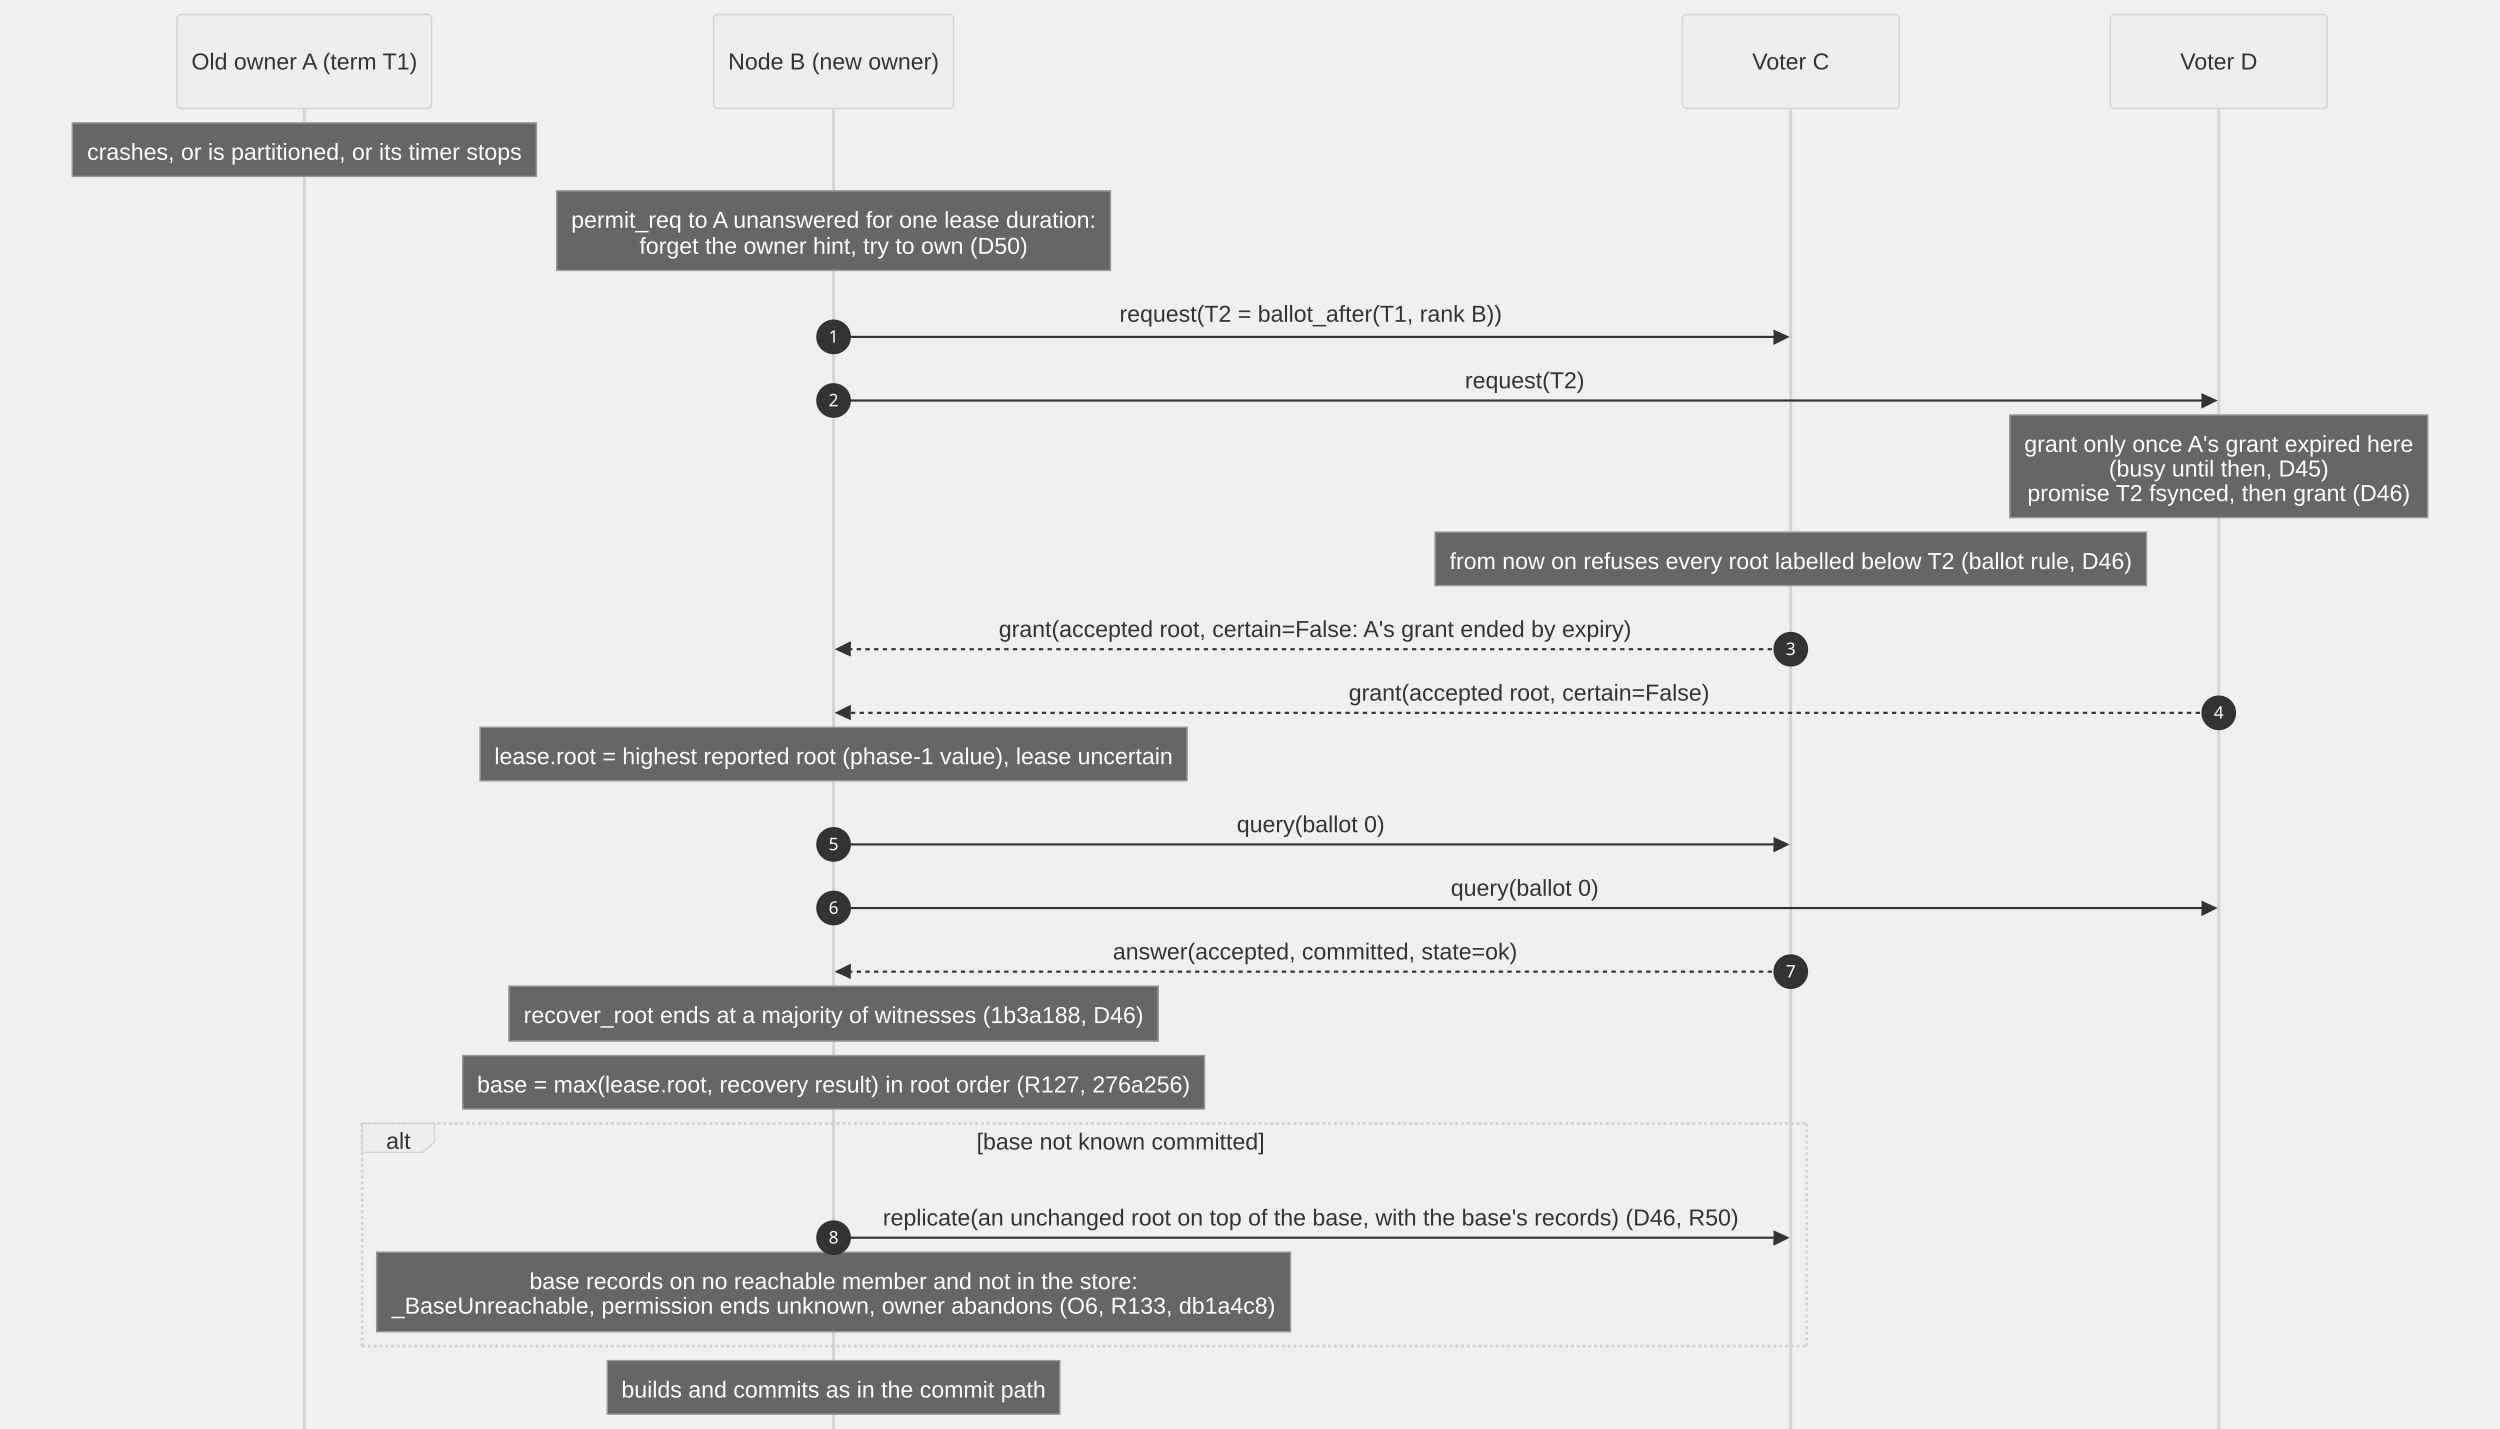
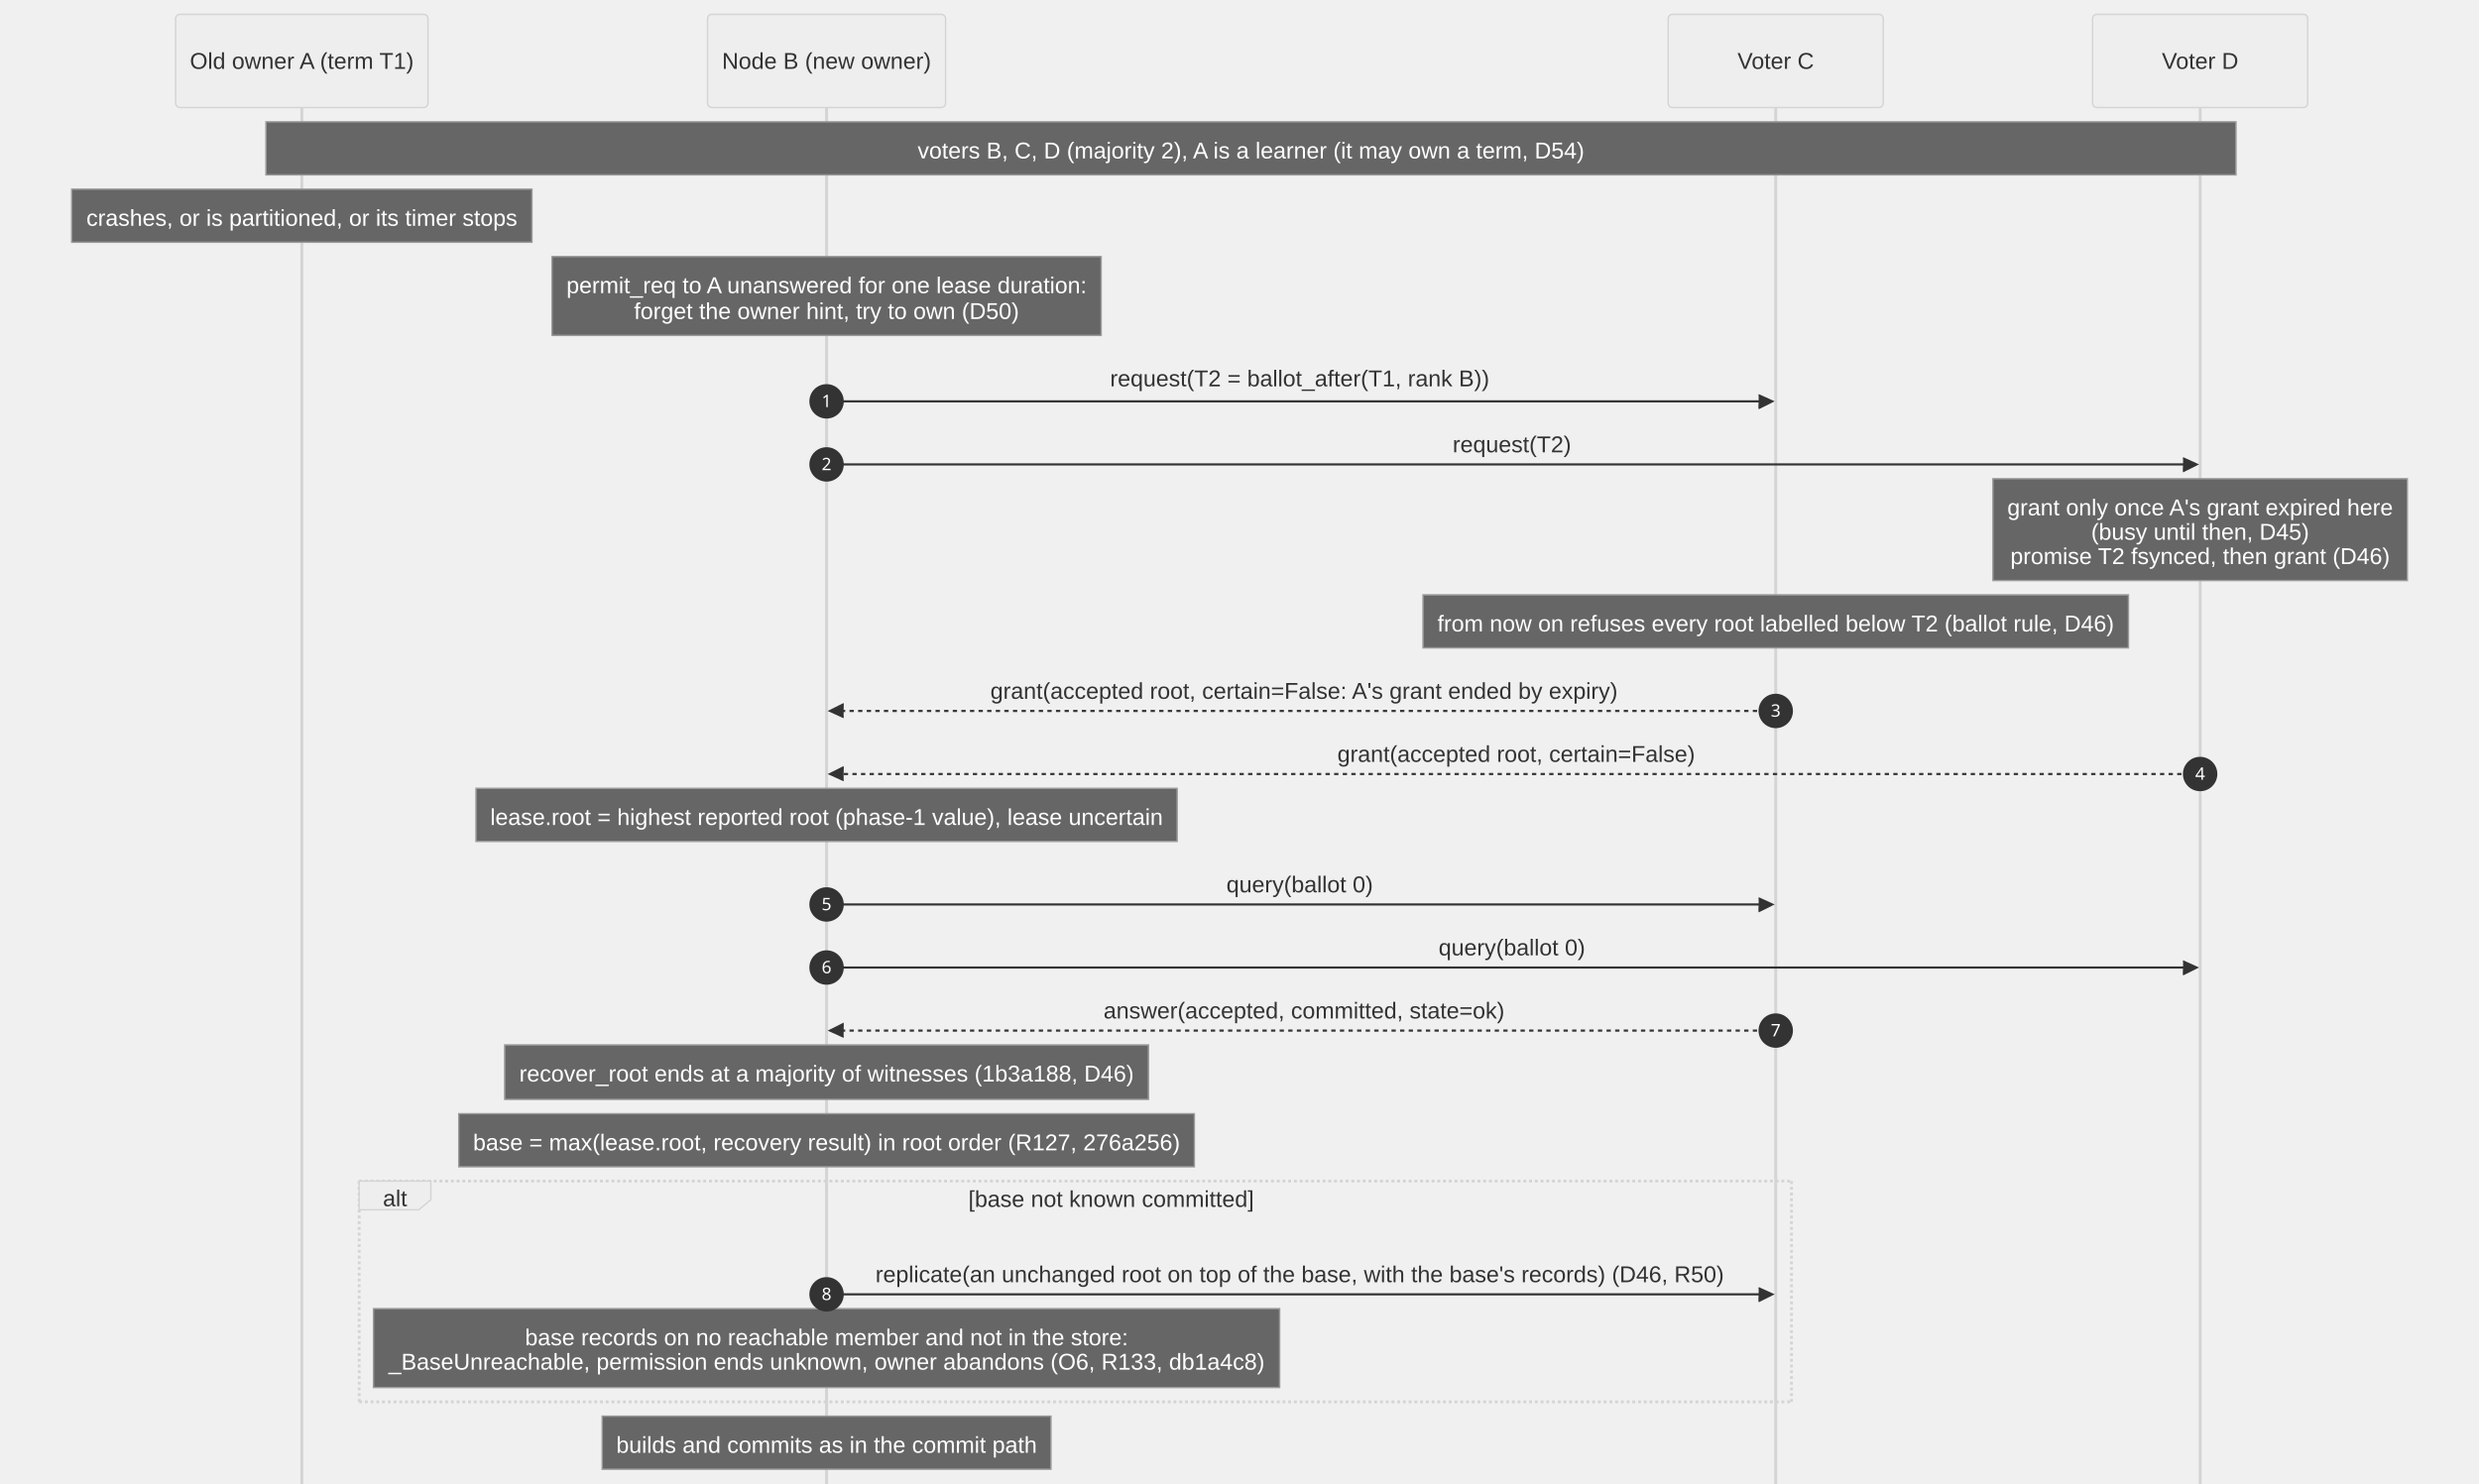
- <svg xmlns="http://www.w3.org/2000/svg" id="my-svg" width="100%" style="max-width: 1729px; background-color: white;" viewBox="-122.5 -10 1729 988" role="graphics-document document" aria-roledescription="sequence">
+ <svg xmlns="http://www.w3.org/2000/svg" id="my-svg" width="100%" style="max-width: 1729px; background-color: white;" viewBox="-122.5 -10 1729 1035" role="graphics-document document" aria-roledescription="sequence">
  <g>
    <line id="actor3" x1="1412" y1="65" x2="1412" y2="2000" class="actor-line 200" stroke-width="0.5px" stroke="#999" name="D" data-et="life-line" data-id="D" />
    <g id="root-3" data-et="participant" data-type="participant" data-id="D">
      <rect x="1337" y="0" fill="#eaeaea" stroke="#666" width="150" height="65" name="D" rx="3" ry="3" class="actor actor-top" />
      <text x="1412" y="32.5" dominant-baseline="central" alignment-baseline="central" class="actor actor-box" style="text-anchor: middle; font-size: 16px; font-weight: 400; font-family: Arial, Helvetica, sans-serif;">
        <tspan x="1412" dy="0">Voter D</tspan>
      </text>
    </g>
  </g>
  <g>
    <line id="actor2" x1="1116" y1="65" x2="1116" y2="2000" class="actor-line 200" stroke-width="0.5px" stroke="#999" name="C" data-et="life-line" data-id="C" />
    <g id="root-2" data-et="participant" data-type="participant" data-id="C">
      <rect x="1041" y="0" fill="#eaeaea" stroke="#666" width="150" height="65" name="C" rx="3" ry="3" class="actor actor-top" />
      <text x="1116" y="32.5" dominant-baseline="central" alignment-baseline="central" class="actor actor-box" style="text-anchor: middle; font-size: 16px; font-weight: 400; font-family: Arial, Helvetica, sans-serif;">
        <tspan x="1116" dy="0">Voter C</tspan>
      </text>
    </g>
  </g>
  <g>
    <line id="actor1" x1="454" y1="65" x2="454" y2="2000" class="actor-line 200" stroke-width="0.5px" stroke="#999" name="B" data-et="life-line" data-id="B" />
    <g id="root-1" data-et="participant" data-type="participant" data-id="B">
      <rect x="371" y="0" fill="#eaeaea" stroke="#666" width="166" height="65" name="B" rx="3" ry="3" class="actor actor-top" />
      <text x="454" y="32.5" dominant-baseline="central" alignment-baseline="central" class="actor actor-box" style="text-anchor: middle; font-size: 16px; font-weight: 400; font-family: Arial, Helvetica, sans-serif;">
        <tspan x="454" dy="0">Node B (new owner)</tspan>
      </text>
    </g>
  </g>
  <g>
    <line id="actor0" x1="88" y1="65" x2="88" y2="2000" class="actor-line 200" stroke-width="0.5px" stroke="#999" name="A" data-et="life-line" data-id="A" />
    <g id="root-0" data-et="participant" data-type="participant" data-id="A">
      <rect x="0" y="0" fill="#eaeaea" stroke="#666" width="176" height="65" name="A" rx="3" ry="3" class="actor actor-top" />
      <text x="88" y="32.5" dominant-baseline="central" alignment-baseline="central" class="actor actor-box" style="text-anchor: middle; font-size: 16px; font-weight: 400; font-family: Arial, Helvetica, sans-serif;">
        <tspan x="88" dy="0">Old owner A (term T1)</tspan>
      </text>
    </g>
  </g>
  <style>#my-svg{font-family:Arial,Helvetica,sans-serif;font-size:16px;fill:#000000;}@keyframes edge-animation-frame{from{stroke-dashoffset:0;}}@keyframes dash{to{stroke-dashoffset:0;}}#my-svg .edge-animation-slow{stroke-dasharray:9,5!important;stroke-dashoffset:900;animation:dash 50s linear infinite;stroke-linecap:round;}#my-svg .edge-animation-fast{stroke-dasharray:9,5!important;stroke-dashoffset:900;animation:dash 20s linear infinite;stroke-linecap:round;}#my-svg .error-icon{fill:#552222;}#my-svg .error-text{fill:#552222;stroke:#552222;}#my-svg .edge-thickness-normal{stroke-width:1px;}#my-svg .edge-thickness-thick{stroke-width:3.5px;}#my-svg .edge-pattern-solid{stroke-dasharray:0;}#my-svg .edge-thickness-invisible{stroke-width:0;fill:none;}#my-svg .edge-pattern-dashed{stroke-dasharray:3;}#my-svg .edge-pattern-dotted{stroke-dasharray:2;}#my-svg .marker{fill:#666;stroke:#666;}#my-svg .marker.cross{stroke:#666;}#my-svg svg{font-family:Arial,Helvetica,sans-serif;font-size:16px;}#my-svg p{margin:0;}#my-svg .actor{stroke:hsl(0, 0%, 83%);fill:#eee;stroke-width:1;}#my-svg rect.actor.outer-path[data-look="neo"]{filter:drop-shadow( 1px 2px 2px rgba(185,185,185,1));}#my-svg rect.note[data-look="neo"]{stroke:#999;fill:#666;filter:drop-shadow( 1px 2px 2px rgba(185,185,185,1));}#my-svg text.actor&gt;tspan{fill:#333;stroke:none;}#my-svg .actor-line{stroke:hsl(0, 0%, 83%);}#my-svg .innerArc{stroke-width:1.5;stroke-dasharray:none;}#my-svg .messageLine0{stroke-width:1.5;stroke-dasharray:none;stroke:#333;}#my-svg .messageLine1{stroke-width:1.5;stroke-dasharray:2,2;stroke:#333;}#my-svg [id$="-arrowhead"] path{fill:#333;stroke:#333;}#my-svg .sequenceNumber{fill:white;}#my-svg [id$="-sequencenumber"]{fill:#333;}#my-svg [id$="-crosshead"] path{fill:#333;stroke:#333;}#my-svg .messageText{fill:#333;stroke:none;}#my-svg .labelBox{stroke:hsl(0, 0%, 83%);fill:#eee;filter:none;}#my-svg .labelText,#my-svg .labelText&gt;tspan{fill:#333;stroke:none;}#my-svg .loopText,#my-svg .loopText&gt;tspan{fill:#333;stroke:none;}#my-svg .sectionTitle,#my-svg .sectionTitle&gt;tspan{fill:#333;stroke:none;}#my-svg .loopLine{stroke-width:2px;stroke-dasharray:2,2;stroke:hsl(0, 0%, 83%);fill:hsl(0, 0%, 83%);}#my-svg .note{stroke:#999;fill:#666;}#my-svg .noteText,#my-svg .noteText&gt;tspan{fill:#fff;stroke:none;font-weight:normal;}#my-svg .activation0{fill:#f4f4f4;stroke:#666;}#my-svg .activation1{fill:#f4f4f4;stroke:#666;}#my-svg .activation2{fill:#f4f4f4;stroke:#666;}#my-svg .actorPopupMenu{position:absolute;}#my-svg .actorPopupMenuPanel{position:absolute;fill:#eee;box-shadow:0px 8px 16px 0px rgba(0,0,0,0.2);filter:drop-shadow(3px 5px 2px rgb(0 0 0 / 0.4));}#my-svg .actor-man circle,#my-svg line{fill:#eee;stroke-width:2px;}#my-svg g rect.rect{filter:drop-shadow( 1px 2px 2px rgba(185,185,185,1));stroke:#999;}#my-svg .node .neo-node{stroke:#999;}#my-svg [data-look="neo"].node rect,#my-svg [data-look="neo"].cluster rect,#my-svg [data-look="neo"].node polygon{stroke:url(#my-svg-gradient);filter:drop-shadow( 1px 2px 2px rgba(185,185,185,1));}#my-svg [data-look="neo"].swimlane.cluster rect{filter:none;}#my-svg [data-look="neo"].node path{stroke:url(#my-svg-gradient);stroke-width:1px;}#my-svg [data-look="neo"].node .outer-path{filter:drop-shadow( 1px 2px 2px rgba(185,185,185,1));}#my-svg [data-look="neo"].node .neo-line path{stroke:#999;filter:none;}#my-svg [data-look="neo"].node circle{stroke:url(#my-svg-gradient);filter:drop-shadow( 1px 2px 2px rgba(185,185,185,1));}#my-svg [data-look="neo"].node circle .state-start{fill:#000000;}#my-svg [data-look="neo"].icon-shape .icon{fill:url(#my-svg-gradient);filter:drop-shadow( 1px 2px 2px rgba(185,185,185,1));}#my-svg [data-look="neo"].icon-shape .icon-neo path{stroke:url(#my-svg-gradient);filter:drop-shadow( 1px 2px 2px rgba(185,185,185,1));}#my-svg :root{--mermaid-font-family:Arial,Helvetica,sans-serif;}</style>
  <g />
  <defs>
    <symbol id="my-svg-computer" width="24" height="24">
      <path transform="scale(.5)" d="M2 2v13h20v-13h-20zm18 11h-16v-9h16v9zm-10.228 6l.466-1h3.524l.467 1h-4.457zm14.228 3h-24l2-6h2.104l-1.33 4h18.45l-1.297-4h2.073l2 6zm-5-10h-14v-7h14v7z" />
    </symbol>
  </defs>
  <defs>
    <symbol id="my-svg-database" fill-rule="evenodd" clip-rule="evenodd">
      <path transform="scale(.5)" d="M12.258.001l.256.004.255.005.253.008.251.01.249.012.247.015.246.016.242.019.241.02.239.023.236.024.233.027.231.028.229.031.225.032.223.034.22.036.217.038.214.04.211.041.208.043.205.045.201.046.198.048.194.05.191.051.187.053.183.054.18.056.175.057.172.059.168.06.163.061.16.063.155.064.15.066.074.033.073.033.071.034.07.034.069.035.068.035.067.035.066.035.064.036.064.036.062.036.06.036.06.037.058.037.058.037.055.038.055.038.053.038.052.038.051.039.05.039.048.039.047.039.045.04.044.04.043.04.041.04.04.041.039.041.037.041.036.041.034.041.033.042.032.042.03.042.029.042.027.042.026.043.024.043.023.043.021.043.02.043.018.044.017.043.015.044.013.044.012.044.011.045.009.044.007.045.006.045.004.045.002.045.001.045v17l-.001.045-.002.045-.004.045-.006.045-.007.045-.009.044-.011.045-.012.044-.013.044-.015.044-.017.043-.018.044-.02.043-.021.043-.023.043-.024.043-.026.043-.027.042-.029.042-.03.042-.032.042-.033.042-.034.041-.036.041-.037.041-.039.041-.04.041-.041.04-.043.04-.044.04-.045.04-.047.039-.048.039-.05.039-.051.039-.052.038-.053.038-.055.038-.055.038-.058.037-.058.037-.06.037-.06.036-.062.036-.064.036-.064.036-.066.035-.067.035-.068.035-.069.035-.07.034-.071.034-.073.033-.074.033-.15.066-.155.064-.16.063-.163.061-.168.06-.172.059-.175.057-.18.056-.183.054-.187.053-.191.051-.194.05-.198.048-.201.046-.205.045-.208.043-.211.041-.214.04-.217.038-.22.036-.223.034-.225.032-.229.031-.231.028-.233.027-.236.024-.239.023-.241.02-.242.019-.246.016-.247.015-.249.012-.251.01-.253.008-.255.005-.256.004-.258.001-.258-.001-.256-.004-.255-.005-.253-.008-.251-.01-.249-.012-.247-.015-.245-.016-.243-.019-.241-.02-.238-.023-.236-.024-.234-.027-.231-.028-.228-.031-.226-.032-.223-.034-.22-.036-.217-.038-.214-.04-.211-.041-.208-.043-.204-.045-.201-.046-.198-.048-.195-.05-.19-.051-.187-.053-.184-.054-.179-.056-.176-.057-.172-.059-.167-.06-.164-.061-.159-.063-.155-.064-.151-.066-.074-.033-.072-.033-.072-.034-.07-.034-.069-.035-.068-.035-.067-.035-.066-.035-.064-.036-.063-.036-.062-.036-.061-.036-.06-.037-.058-.037-.057-.037-.056-.038-.055-.038-.053-.038-.052-.038-.051-.039-.049-.039-.049-.039-.046-.039-.046-.04-.044-.04-.043-.04-.041-.04-.04-.041-.039-.041-.037-.041-.036-.041-.034-.041-.033-.042-.032-.042-.03-.042-.029-.042-.027-.042-.026-.043-.024-.043-.023-.043-.021-.043-.02-.043-.018-.044-.017-.043-.015-.044-.013-.044-.012-.044-.011-.045-.009-.044-.007-.045-.006-.045-.004-.045-.002-.045-.001-.045v-17l.001-.045.002-.045.004-.045.006-.045.007-.045.009-.044.011-.045.012-.044.013-.044.015-.044.017-.043.018-.044.02-.043.021-.043.023-.043.024-.043.026-.043.027-.042.029-.042.03-.042.032-.042.033-.042.034-.041.036-.041.037-.041.039-.041.04-.041.041-.04.043-.04.044-.04.046-.04.046-.039.049-.039.049-.039.051-.039.052-.038.053-.038.055-.038.056-.038.057-.037.058-.037.06-.037.061-.036.062-.036.063-.036.064-.036.066-.035.067-.035.068-.035.069-.035.07-.034.072-.034.072-.033.074-.033.151-.066.155-.064.159-.063.164-.061.167-.06.172-.059.176-.057.179-.056.184-.054.187-.053.19-.051.195-.05.198-.048.201-.046.204-.045.208-.043.211-.041.214-.04.217-.038.22-.036.223-.034.226-.032.228-.031.231-.028.234-.027.236-.024.238-.023.241-.02.243-.019.245-.016.247-.015.249-.012.251-.01.253-.008.255-.005.256-.004.258-.001.258.001zm-9.258 20.499v.01l.001.021.003.021.004.022.005.021.006.022.007.022.009.023.01.022.011.023.012.023.013.023.015.023.016.024.017.023.018.024.019.024.021.024.022.025.023.024.024.025.052.049.056.05.061.051.066.051.07.051.075.051.079.052.084.052.088.052.092.052.097.052.102.051.105.052.11.052.114.051.119.051.123.051.127.05.131.05.135.05.139.048.144.049.147.047.152.047.155.047.16.045.163.045.167.043.171.043.176.041.178.041.183.039.187.039.19.037.194.035.197.035.202.033.204.031.209.03.212.029.216.027.219.025.222.024.226.021.23.02.233.018.236.016.24.015.243.012.246.01.249.008.253.005.256.004.259.001.26-.001.257-.004.254-.005.25-.008.247-.011.244-.012.241-.014.237-.016.233-.018.231-.021.226-.021.224-.024.22-.026.216-.027.212-.028.21-.031.205-.031.202-.034.198-.034.194-.036.191-.037.187-.039.183-.04.179-.04.175-.042.172-.043.168-.044.163-.045.16-.046.155-.046.152-.047.148-.048.143-.049.139-.049.136-.05.131-.05.126-.05.123-.051.118-.052.114-.051.11-.052.106-.052.101-.052.096-.052.092-.052.088-.053.083-.051.079-.052.074-.052.07-.051.065-.051.06-.051.056-.05.051-.05.023-.024.023-.025.021-.024.02-.024.019-.024.018-.024.017-.024.015-.023.014-.024.013-.023.012-.023.01-.023.01-.022.008-.022.006-.022.006-.022.004-.022.004-.021.001-.021.001-.021v-4.127l-.077.055-.08.053-.083.054-.085.053-.087.052-.09.052-.093.051-.095.05-.097.05-.1.049-.102.049-.105.048-.106.047-.109.047-.111.046-.114.045-.115.045-.118.044-.12.043-.122.042-.124.042-.126.041-.128.04-.13.04-.132.038-.134.038-.135.037-.138.037-.139.035-.142.035-.143.034-.144.033-.147.032-.148.031-.15.03-.151.03-.153.029-.154.027-.156.027-.158.026-.159.025-.161.024-.162.023-.163.022-.165.021-.166.02-.167.019-.169.018-.169.017-.171.016-.173.015-.173.014-.175.013-.175.012-.177.011-.178.01-.179.008-.179.008-.181.006-.182.005-.182.004-.184.003-.184.002h-.37l-.184-.002-.184-.003-.182-.004-.182-.005-.181-.006-.179-.008-.179-.008-.178-.01-.176-.011-.176-.012-.175-.013-.173-.014-.172-.015-.171-.016-.17-.017-.169-.018-.167-.019-.166-.02-.165-.021-.163-.022-.162-.023-.161-.024-.159-.025-.157-.026-.156-.027-.155-.027-.153-.029-.151-.03-.15-.03-.148-.031-.146-.032-.145-.033-.143-.034-.141-.035-.14-.035-.137-.037-.136-.037-.134-.038-.132-.038-.13-.04-.128-.04-.126-.041-.124-.042-.122-.042-.12-.044-.117-.043-.116-.045-.113-.045-.112-.046-.109-.047-.106-.047-.105-.048-.102-.049-.1-.049-.097-.05-.095-.05-.093-.052-.09-.051-.087-.052-.085-.053-.083-.054-.08-.054-.077-.054v4.127zm0-5.654v.011l.001.021.003.021.004.021.005.022.006.022.007.022.009.022.01.022.011.023.012.023.013.023.015.024.016.023.017.024.018.024.019.024.021.024.022.024.023.025.024.024.052.05.056.05.061.05.066.051.07.051.075.052.079.051.084.052.088.052.092.052.097.052.102.052.105.052.11.051.114.051.119.052.123.05.127.051.131.05.135.049.139.049.144.048.147.048.152.047.155.046.16.045.163.045.167.044.171.042.176.042.178.04.183.04.187.038.19.037.194.036.197.034.202.033.204.032.209.03.212.028.216.027.219.025.222.024.226.022.23.02.233.018.236.016.24.014.243.012.246.01.249.008.253.006.256.003.259.001.26-.001.257-.003.254-.006.25-.008.247-.01.244-.012.241-.015.237-.016.233-.018.231-.02.226-.022.224-.024.22-.025.216-.027.212-.029.21-.03.205-.032.202-.033.198-.035.194-.036.191-.037.187-.039.183-.039.179-.041.175-.042.172-.043.168-.044.163-.045.16-.045.155-.047.152-.047.148-.048.143-.048.139-.05.136-.049.131-.05.126-.051.123-.051.118-.051.114-.052.11-.052.106-.052.101-.052.096-.052.092-.052.088-.052.083-.052.079-.052.074-.051.07-.052.065-.051.06-.05.056-.051.051-.049.023-.025.023-.024.021-.025.02-.024.019-.024.018-.024.017-.024.015-.023.014-.023.013-.024.012-.022.01-.023.01-.023.008-.022.006-.022.006-.022.004-.021.004-.022.001-.021.001-.021v-4.139l-.077.054-.08.054-.083.054-.085.052-.087.053-.09.051-.093.051-.095.051-.097.05-.1.049-.102.049-.105.048-.106.047-.109.047-.111.046-.114.045-.115.044-.118.044-.12.044-.122.042-.124.042-.126.041-.128.04-.13.039-.132.039-.134.038-.135.037-.138.036-.139.036-.142.035-.143.033-.144.033-.147.033-.148.031-.15.03-.151.03-.153.028-.154.028-.156.027-.158.026-.159.025-.161.024-.162.023-.163.022-.165.021-.166.02-.167.019-.169.018-.169.017-.171.016-.173.015-.173.014-.175.013-.175.012-.177.011-.178.009-.179.009-.179.007-.181.007-.182.005-.182.004-.184.003-.184.002h-.37l-.184-.002-.184-.003-.182-.004-.182-.005-.181-.007-.179-.007-.179-.009-.178-.009-.176-.011-.176-.012-.175-.013-.173-.014-.172-.015-.171-.016-.17-.017-.169-.018-.167-.019-.166-.02-.165-.021-.163-.022-.162-.023-.161-.024-.159-.025-.157-.026-.156-.027-.155-.028-.153-.028-.151-.03-.15-.03-.148-.031-.146-.033-.145-.033-.143-.033-.141-.035-.14-.036-.137-.036-.136-.037-.134-.038-.132-.039-.13-.039-.128-.04-.126-.041-.124-.042-.122-.043-.12-.043-.117-.044-.116-.044-.113-.046-.112-.046-.109-.046-.106-.047-.105-.048-.102-.049-.1-.049-.097-.05-.095-.051-.093-.051-.09-.051-.087-.053-.085-.052-.083-.054-.08-.054-.077-.054v4.139zm0-5.666v.011l.001.02.003.022.004.021.005.022.006.021.007.022.009.023.01.022.011.023.012.023.013.023.015.023.016.024.017.024.018.023.019.024.021.025.022.024.023.024.024.025.052.05.056.05.061.05.066.051.07.051.075.052.079.051.084.052.088.052.092.052.097.052.102.052.105.051.11.052.114.051.119.051.123.051.127.05.131.05.135.05.139.049.144.048.147.048.152.047.155.046.16.045.163.045.167.043.171.043.176.042.178.04.183.04.187.038.19.037.194.036.197.034.202.033.204.032.209.03.212.028.216.027.219.025.222.024.226.021.23.02.233.018.236.017.24.014.243.012.246.01.249.008.253.006.256.003.259.001.26-.001.257-.003.254-.006.25-.008.247-.01.244-.013.241-.014.237-.016.233-.018.231-.02.226-.022.224-.024.22-.025.216-.027.212-.029.21-.03.205-.032.202-.033.198-.035.194-.036.191-.037.187-.039.183-.039.179-.041.175-.042.172-.043.168-.044.163-.045.16-.045.155-.047.152-.047.148-.048.143-.049.139-.049.136-.049.131-.051.126-.05.123-.051.118-.052.114-.051.11-.052.106-.052.101-.052.096-.052.092-.052.088-.052.083-.052.079-.052.074-.052.07-.051.065-.051.06-.051.056-.05.051-.049.023-.025.023-.025.021-.024.02-.024.019-.024.018-.024.017-.024.015-.023.014-.024.013-.023.012-.023.01-.022.01-.023.008-.022.006-.022.006-.022.004-.022.004-.021.001-.021.001-.021v-4.153l-.077.054-.08.054-.083.053-.085.053-.087.053-.09.051-.093.051-.095.051-.097.05-.1.049-.102.048-.105.048-.106.048-.109.046-.111.046-.114.046-.115.044-.118.044-.12.043-.122.043-.124.042-.126.041-.128.04-.13.039-.132.039-.134.038-.135.037-.138.036-.139.036-.142.034-.143.034-.144.033-.147.032-.148.032-.15.03-.151.03-.153.028-.154.028-.156.027-.158.026-.159.024-.161.024-.162.023-.163.023-.165.021-.166.02-.167.019-.169.018-.169.017-.171.016-.173.015-.173.014-.175.013-.175.012-.177.01-.178.01-.179.009-.179.007-.181.006-.182.006-.182.004-.184.003-.184.001-.185.001-.185-.001-.184-.001-.184-.003-.182-.004-.182-.006-.181-.006-.179-.007-.179-.009-.178-.01-.176-.01-.176-.012-.175-.013-.173-.014-.172-.015-.171-.016-.17-.017-.169-.018-.167-.019-.166-.02-.165-.021-.163-.023-.162-.023-.161-.024-.159-.024-.157-.026-.156-.027-.155-.028-.153-.028-.151-.03-.15-.03-.148-.032-.146-.032-.145-.033-.143-.034-.141-.034-.14-.036-.137-.036-.136-.037-.134-.038-.132-.039-.13-.039-.128-.041-.126-.041-.124-.041-.122-.043-.12-.043-.117-.044-.116-.044-.113-.046-.112-.046-.109-.046-.106-.048-.105-.048-.102-.048-.1-.05-.097-.049-.095-.051-.093-.051-.09-.052-.087-.052-.085-.053-.083-.053-.08-.054-.077-.054v4.153zm8.74-8.179l-.257.004-.254.005-.25.008-.247.011-.244.012-.241.014-.237.016-.233.018-.231.021-.226.022-.224.023-.22.026-.216.027-.212.028-.21.031-.205.032-.202.033-.198.034-.194.036-.191.038-.187.038-.183.04-.179.041-.175.042-.172.043-.168.043-.163.045-.16.046-.155.046-.152.048-.148.048-.143.048-.139.049-.136.05-.131.05-.126.051-.123.051-.118.051-.114.052-.11.052-.106.052-.101.052-.096.052-.092.052-.088.052-.083.052-.079.052-.074.051-.07.052-.065.051-.06.05-.056.05-.051.05-.023.025-.023.024-.021.024-.02.025-.019.024-.018.024-.017.023-.015.024-.014.023-.013.023-.012.023-.01.023-.01.022-.008.022-.006.023-.006.021-.004.022-.004.021-.001.021-.001.021.001.021.001.021.004.021.004.022.006.021.006.023.008.022.01.022.01.023.012.023.013.023.014.023.015.024.017.023.018.024.019.024.02.025.021.024.023.024.023.025.051.05.056.05.06.05.065.051.07.052.074.051.079.052.083.052.088.052.092.052.096.052.101.052.106.052.11.052.114.052.118.051.123.051.126.051.131.05.136.05.139.049.143.048.148.048.152.048.155.046.16.046.163.045.168.043.172.043.175.042.179.041.183.04.187.038.191.038.194.036.198.034.202.033.205.032.21.031.212.028.216.027.22.026.224.023.226.022.231.021.233.018.237.016.241.014.244.012.247.011.25.008.254.005.257.004.26.001.26-.001.257-.004.254-.005.25-.008.247-.011.244-.012.241-.014.237-.016.233-.018.231-.021.226-.022.224-.023.22-.026.216-.027.212-.028.21-.031.205-.032.202-.033.198-.034.194-.036.191-.038.187-.038.183-.04.179-.041.175-.042.172-.043.168-.043.163-.045.16-.046.155-.046.152-.048.148-.048.143-.048.139-.049.136-.05.131-.05.126-.051.123-.051.118-.051.114-.052.11-.052.106-.052.101-.052.096-.052.092-.052.088-.052.083-.052.079-.052.074-.051.07-.052.065-.051.06-.05.056-.05.051-.05.023-.025.023-.024.021-.024.02-.025.019-.024.018-.024.017-.023.015-.024.014-.023.013-.023.012-.023.01-.023.01-.022.008-.022.006-.023.006-.021.004-.022.004-.021.001-.021.001-.021-.001-.021-.001-.021-.004-.021-.004-.022-.006-.021-.006-.023-.008-.022-.01-.022-.01-.023-.012-.023-.013-.023-.014-.023-.015-.024-.017-.023-.018-.024-.019-.024-.02-.025-.021-.024-.023-.024-.023-.025-.051-.05-.056-.05-.06-.05-.065-.051-.07-.052-.074-.051-.079-.052-.083-.052-.088-.052-.092-.052-.096-.052-.101-.052-.106-.052-.11-.052-.114-.052-.118-.051-.123-.051-.126-.051-.131-.05-.136-.05-.139-.049-.143-.048-.148-.048-.152-.048-.155-.046-.16-.046-.163-.045-.168-.043-.172-.043-.175-.042-.179-.041-.183-.04-.187-.038-.191-.038-.194-.036-.198-.034-.202-.033-.205-.032-.21-.031-.212-.028-.216-.027-.22-.026-.224-.023-.226-.022-.231-.021-.233-.018-.237-.016-.241-.014-.244-.012-.247-.011-.25-.008-.254-.005-.257-.004-.26-.001-.26.001z" />
    </symbol>
  </defs>
  <defs>
    <symbol id="my-svg-clock" width="24" height="24">
      <path transform="scale(.5)" d="M12 2c5.514 0 10 4.486 10 10s-4.486 10-10 10-10-4.486-10-10 4.486-10 10-10zm0-2c-6.627 0-12 5.373-12 12s5.373 12 12 12 12-5.373 12-12-5.373-12-12-12zm5.848 12.459c.202.038.202.333.001.372-1.907.361-6.045 1.111-6.547 1.111-.719 0-1.301-.582-1.301-1.301 0-.512.77-5.447 1.125-7.445.034-.192.312-.181.343.014l.985 6.238 5.394 1.011z" />
    </symbol>
  </defs>
  <defs>
    <marker id="my-svg-arrowhead" refX="7.9" refY="5" markerUnits="userSpaceOnUse" markerWidth="12" markerHeight="12" orient="auto-start-reverse">
      <path d="M -1 0 L 10 5 L 0 10 z" />
    </marker>
  </defs>
  <defs>
    <marker id="my-svg-crosshead" markerWidth="15" markerHeight="8" orient="auto" refX="4" refY="4.5">
      <path fill="none" stroke="#000000" stroke-width="1pt" d="M 1,2 L 6,7 M 6,2 L 1,7" style="stroke-dasharray: 0, 0;" />
    </marker>
  </defs>
  <defs>
    <marker id="my-svg-filled-head" refX="15.5" refY="7" markerWidth="20" markerHeight="28" orient="auto">
      <path d="M 18,7 L9,13 L14,7 L9,1 Z" />
    </marker>
  </defs>
  <defs>
    <marker id="my-svg-sequencenumber" refX="15" refY="15" markerWidth="60" markerHeight="40" orient="auto">
      <circle cx="15" cy="15" r="6" />
    </marker>
  </defs>
  <defs>
    <marker id="my-svg-solidTopArrowHead" refX="7.9" refY="7.25" markerUnits="userSpaceOnUse" markerWidth="12" markerHeight="12" orient="auto-start-reverse">
      <path d="M 0 0 L 10 8 L 0 8 z" />
    </marker>
  </defs>
  <defs>
    <marker id="my-svg-solidBottomArrowHead" refX="7.9" refY="0.75" markerUnits="userSpaceOnUse" markerWidth="12" markerHeight="12" orient="auto-start-reverse">
      <path d="M 0 0 L 10 0 L 0 8 z" />
    </marker>
  </defs>
  <defs>
    <marker id="my-svg-stickTopArrowHead" refX="7.5" refY="7" markerUnits="userSpaceOnUse" markerWidth="12" markerHeight="12" orient="auto-start-reverse">
      <path d="M 0 0 L 7 7" stroke="black" stroke-width="1.5" fill="none" />
    </marker>
  </defs>
  <defs>
    <marker id="my-svg-stickBottomArrowHead" refX="7.5" refY="0" markerUnits="userSpaceOnUse" markerWidth="12" markerHeight="12" orient="auto-start-reverse">
      <path d="M 0 7 L 7 0" stroke="black" stroke-width="1.5" fill="none" />
    </marker>
  </defs>
  <g data-et="note" data-id="i1">
-     <rect x="-72.5" y="75" fill="#EDF2AE" stroke="#666" width="321" height="37" class="note" />
-     <text x="88" y="80" text-anchor="middle" dominant-baseline="middle" alignment-baseline="middle" class="noteText" dy="1em" style="font-family: Arial, Helvetica, sans-serif; font-size: 16px; font-weight: 400;">
+     <rect x="63" y="75" fill="#EDF2AE" stroke="#666" width="1374" height="37" class="note" />
+     <text x="750" y="80" text-anchor="middle" dominant-baseline="middle" alignment-baseline="middle" class="noteText" dy="1em" style="font-family: Arial, Helvetica, sans-serif; font-size: 16px; font-weight: 400;">
+       <tspan x="750">voters B, C, D (majority 2), A is a learner (it may own a term, D54)</tspan>
+     </text>
+   </g>
+   <g data-et="note" data-id="i2">
+     <rect x="-72.5" y="122" fill="#EDF2AE" stroke="#666" width="321" height="37" class="note" />
+     <text x="88" y="127" text-anchor="middle" dominant-baseline="middle" alignment-baseline="middle" class="noteText" dy="1em" style="font-family: Arial, Helvetica, sans-serif; font-size: 16px; font-weight: 400;">
      <tspan x="88">crashes, or is partitioned, or its timer stops</tspan>
    </text>
  </g>
-   <g data-et="note" data-id="i2">
-     <rect x="262.5" y="122" fill="#EDF2AE" stroke="#666" width="383" height="55" class="note" />
-     <text x="454" y="127" text-anchor="middle" dominant-baseline="middle" alignment-baseline="middle" class="noteText" dy="1em" style="font-family: Arial, Helvetica, sans-serif; font-size: 16px; font-weight: 400;">
+   <g data-et="note" data-id="i3">
+     <rect x="262.5" y="169" fill="#EDF2AE" stroke="#666" width="383" height="55" class="note" />
+     <text x="454" y="174" text-anchor="middle" dominant-baseline="middle" alignment-baseline="middle" class="noteText" dy="1em" style="font-family: Arial, Helvetica, sans-serif; font-size: 16px; font-weight: 400;">
      <tspan x="454">permit_req to A unanswered for one lease duration:</tspan>
    </text>
-     <text x="454" y="145" text-anchor="middle" dominant-baseline="middle" alignment-baseline="middle" class="noteText" dy="1em" style="font-family: Arial, Helvetica, sans-serif; font-size: 16px; font-weight: 400;">
+     <text x="454" y="192" text-anchor="middle" dominant-baseline="middle" alignment-baseline="middle" class="noteText" dy="1em" style="font-family: Arial, Helvetica, sans-serif; font-size: 16px; font-weight: 400;">
      <tspan x="454">forget the owner hint, try to own (D50)</tspan>
    </text>
  </g>
-   <g data-et="note" data-id="i5">
-     <rect x="1267.5" y="277" fill="#EDF2AE" stroke="#666" width="289" height="71" class="note" />
-     <text x="1412" y="282" text-anchor="middle" dominant-baseline="middle" alignment-baseline="middle" class="noteText" dy="1em" style="font-family: Arial, Helvetica, sans-serif; font-size: 16px; font-weight: 400;">
+   <g data-et="note" data-id="i6">
+     <rect x="1267.5" y="324" fill="#EDF2AE" stroke="#666" width="289" height="71" class="note" />
+     <text x="1412" y="329" text-anchor="middle" dominant-baseline="middle" alignment-baseline="middle" class="noteText" dy="1em" style="font-family: Arial, Helvetica, sans-serif; font-size: 16px; font-weight: 400;">
      <tspan x="1412">grant only once A's grant expired here</tspan>
    </text>
-     <text x="1412" y="299" text-anchor="middle" dominant-baseline="middle" alignment-baseline="middle" class="noteText" dy="1em" style="font-family: Arial, Helvetica, sans-serif; font-size: 16px; font-weight: 400;">
+     <text x="1412" y="346" text-anchor="middle" dominant-baseline="middle" alignment-baseline="middle" class="noteText" dy="1em" style="font-family: Arial, Helvetica, sans-serif; font-size: 16px; font-weight: 400;">
      <tspan x="1412">(busy until then, D45)</tspan>
    </text>
-     <text x="1412" y="316" text-anchor="middle" dominant-baseline="middle" alignment-baseline="middle" class="noteText" dy="1em" style="font-family: Arial, Helvetica, sans-serif; font-size: 16px; font-weight: 400;">
+     <text x="1412" y="363" text-anchor="middle" dominant-baseline="middle" alignment-baseline="middle" class="noteText" dy="1em" style="font-family: Arial, Helvetica, sans-serif; font-size: 16px; font-weight: 400;">
      <tspan x="1412">promise T2 fsynced, then grant (D46)</tspan>
    </text>
  </g>
-   <g data-et="note" data-id="i6">
-     <rect x="870" y="358" fill="#EDF2AE" stroke="#666" width="492" height="37" class="note" />
-     <text x="1116" y="363" text-anchor="middle" dominant-baseline="middle" alignment-baseline="middle" class="noteText" dy="1em" style="font-family: Arial, Helvetica, sans-serif; font-size: 16px; font-weight: 400;">
+   <g data-et="note" data-id="i7">
+     <rect x="870" y="405" fill="#EDF2AE" stroke="#666" width="492" height="37" class="note" />
+     <text x="1116" y="410" text-anchor="middle" dominant-baseline="middle" alignment-baseline="middle" class="noteText" dy="1em" style="font-family: Arial, Helvetica, sans-serif; font-size: 16px; font-weight: 400;">
      <tspan x="1116">from now on refuses every root labelled below T2 (ballot rule, D46)</tspan>
    </text>
  </g>
-   <g data-et="note" data-id="i9">
-     <rect x="209.5" y="493" fill="#EDF2AE" stroke="#666" width="489" height="37" class="note" />
-     <text x="454" y="498" text-anchor="middle" dominant-baseline="middle" alignment-baseline="middle" class="noteText" dy="1em" style="font-family: Arial, Helvetica, sans-serif; font-size: 16px; font-weight: 400;">
+   <g data-et="note" data-id="i10">
+     <rect x="209.5" y="540" fill="#EDF2AE" stroke="#666" width="489" height="37" class="note" />
+     <text x="454" y="545" text-anchor="middle" dominant-baseline="middle" alignment-baseline="middle" class="noteText" dy="1em" style="font-family: Arial, Helvetica, sans-serif; font-size: 16px; font-weight: 400;">
      <tspan x="454">lease.root = highest reported root (phase-1 value), lease uncertain</tspan>
    </text>
  </g>
-   <g data-et="note" data-id="i13">
-     <rect x="229.5" y="672" fill="#EDF2AE" stroke="#666" width="449" height="38" class="note" />
-     <text x="454" y="677" text-anchor="middle" dominant-baseline="middle" alignment-baseline="middle" class="noteText" dy="1em" style="font-family: Arial, Helvetica, sans-serif; font-size: 16px; font-weight: 400;">
+   <g data-et="note" data-id="i14">
+     <rect x="229.5" y="719" fill="#EDF2AE" stroke="#666" width="449" height="38" class="note" />
+     <text x="454" y="724" text-anchor="middle" dominant-baseline="middle" alignment-baseline="middle" class="noteText" dy="1em" style="font-family: Arial, Helvetica, sans-serif; font-size: 16px; font-weight: 400;">
      <tspan x="454">recover_root ends at a majority of witnesses (1b3a188, D46)</tspan>
    </text>
  </g>
-   <g data-et="note" data-id="i14">
-     <rect x="197.5" y="720" fill="#EDF2AE" stroke="#666" width="513" height="37" class="note" />
-     <text x="454" y="725" text-anchor="middle" dominant-baseline="middle" alignment-baseline="middle" class="noteText" dy="1em" style="font-family: Arial, Helvetica, sans-serif; font-size: 16px; font-weight: 400;">
+   <g data-et="note" data-id="i15">
+     <rect x="197.5" y="767" fill="#EDF2AE" stroke="#666" width="513" height="37" class="note" />
+     <text x="454" y="772" text-anchor="middle" dominant-baseline="middle" alignment-baseline="middle" class="noteText" dy="1em" style="font-family: Arial, Helvetica, sans-serif; font-size: 16px; font-weight: 400;">
      <tspan x="454">base = max(lease.root, recovery result) in root order (R127, 276a256)</tspan>
    </text>
  </g>
-   <g data-et="note" data-id="i17">
-     <rect x="138" y="856" fill="#EDF2AE" stroke="#666" width="632" height="55" class="note" />
-     <text x="454" y="861" text-anchor="middle" dominant-baseline="middle" alignment-baseline="middle" class="noteText" dy="1em" style="font-family: Arial, Helvetica, sans-serif; font-size: 16px; font-weight: 400;">
+   <g data-et="note" data-id="i18">
+     <rect x="138" y="903" fill="#EDF2AE" stroke="#666" width="632" height="55" class="note" />
+     <text x="454" y="908" text-anchor="middle" dominant-baseline="middle" alignment-baseline="middle" class="noteText" dy="1em" style="font-family: Arial, Helvetica, sans-serif; font-size: 16px; font-weight: 400;">
      <tspan x="454">base records on no reachable member and not in the store:</tspan>
    </text>
-     <text x="454" y="878" text-anchor="middle" dominant-baseline="middle" alignment-baseline="middle" class="noteText" dy="1em" style="font-family: Arial, Helvetica, sans-serif; font-size: 16px; font-weight: 400;">
+     <text x="454" y="925" text-anchor="middle" dominant-baseline="middle" alignment-baseline="middle" class="noteText" dy="1em" style="font-family: Arial, Helvetica, sans-serif; font-size: 16px; font-weight: 400;">
      <tspan x="454">_BaseUnreachable, permission ends unknown, owner abandons (O6, R133, db1a4c8)</tspan>
    </text>
  </g>
-   <g data-et="control-structure" data-id="i18">
-     <line x1="128" y1="767" x2="1127" y2="767" class="loopLine" />
-     <line x1="1127" y1="767" x2="1127" y2="921" class="loopLine" />
-     <line x1="128" y1="921" x2="1127" y2="921" class="loopLine" />
-     <line x1="128" y1="767" x2="128" y2="921" class="loopLine" />
-     <polygon points="128,767 178,767 178,780 169.6,787 128,787" class="labelBox" />
-     <text x="153" y="780" text-anchor="middle" dominant-baseline="middle" alignment-baseline="middle" class="labelText" style="font-family: Arial, Helvetica, sans-serif; font-size: 16px; font-weight: 400;">alt</text>
-     <text x="652.5" y="785" text-anchor="middle" class="loopText" style="font-family: Arial, Helvetica, sans-serif; font-size: 16px; font-weight: 400;">
+   <g data-et="control-structure" data-id="i19">
+     <line x1="128" y1="814" x2="1127" y2="814" class="loopLine" />
+     <line x1="1127" y1="814" x2="1127" y2="968" class="loopLine" />
+     <line x1="128" y1="968" x2="1127" y2="968" class="loopLine" />
+     <line x1="128" y1="814" x2="128" y2="968" class="loopLine" />
+     <polygon points="128,814 178,814 178,827 169.6,834 128,834" class="labelBox" />
+     <text x="153" y="827" text-anchor="middle" dominant-baseline="middle" alignment-baseline="middle" class="labelText" style="font-family: Arial, Helvetica, sans-serif; font-size: 16px; font-weight: 400;">alt</text>
+     <text x="652.5" y="832" text-anchor="middle" class="loopText" style="font-family: Arial, Helvetica, sans-serif; font-size: 16px; font-weight: 400;">
      <tspan x="652.5">[base not known committed]</tspan>
    </text>
  </g>
-   <g data-et="note" data-id="i19">
-     <rect x="297.5" y="931" fill="#EDF2AE" stroke="#666" width="313" height="37" class="note" />
-     <text x="454" y="936" text-anchor="middle" dominant-baseline="middle" alignment-baseline="middle" class="noteText" dy="1em" style="font-family: Arial, Helvetica, sans-serif; font-size: 16px; font-weight: 400;">
+   <g data-et="note" data-id="i20">
+     <rect x="297.5" y="978" fill="#EDF2AE" stroke="#666" width="313" height="37" class="note" />
+     <text x="454" y="983" text-anchor="middle" dominant-baseline="middle" alignment-baseline="middle" class="noteText" dy="1em" style="font-family: Arial, Helvetica, sans-serif; font-size: 16px; font-weight: 400;">
      <tspan x="454">builds and commits as in the commit path</tspan>
    </text>
  </g>
-   <text x="784" y="192" text-anchor="middle" dominant-baseline="middle" alignment-baseline="middle" class="messageText" dy="1em" style="font-family: Arial, Helvetica, sans-serif; font-size: 16px; font-weight: 400;">request(T2 = ballot_after(T1, rank B))</text>
-   <line x1="461" y1="223" x2="1112" y2="223" class="messageLine0" data-et="message" data-id="i3" data-from="B" data-to="C" stroke-width="2" stroke="none" marker-end="url(#my-svg-arrowhead)" style="fill: none;" />
-   <line x1="454" y1="223" x2="454" y2="223" stroke-width="0" marker-start="url(#my-svg-sequencenumber)" />
-   <text x="454" y="227" font-family="sans-serif" font-size="12px" text-anchor="middle" class="sequenceNumber">1</text>
-   <text x="932" y="238" text-anchor="middle" dominant-baseline="middle" alignment-baseline="middle" class="messageText" dy="1em" style="font-family: Arial, Helvetica, sans-serif; font-size: 16px; font-weight: 400;">request(T2)</text>
-   <line x1="461" y1="267" x2="1408" y2="267" class="messageLine0" data-et="message" data-id="i4" data-from="B" data-to="D" stroke-width="2" stroke="none" marker-end="url(#my-svg-arrowhead)" style="fill: none;" />
-   <line x1="454" y1="267" x2="454" y2="267" stroke-width="0" marker-start="url(#my-svg-sequencenumber)" />
-   <text x="454" y="271" font-family="sans-serif" font-size="12px" text-anchor="middle" class="sequenceNumber">2</text>
-   <text x="787" y="410" text-anchor="middle" dominant-baseline="middle" alignment-baseline="middle" class="messageText" dy="1em" style="font-family: Arial, Helvetica, sans-serif; font-size: 16px; font-weight: 400;">grant(accepted root, certain=False: A's grant ended by expiry)</text>
-   <line x1="1121" y1="439" x2="458" y2="439" class="messageLine1" data-et="message" data-id="i7" data-from="C" data-to="B" stroke-width="2" stroke="none" marker-end="url(#my-svg-arrowhead)" style="stroke-dasharray: 3, 3; fill: none;" />
-   <line x1="1116" y1="439" x2="1116" y2="439" stroke-width="0" marker-start="url(#my-svg-sequencenumber)" />
-   <text x="1116" y="443" font-family="sans-serif" font-size="12px" text-anchor="middle" class="sequenceNumber">3</text>
-   <text x="935" y="454" text-anchor="middle" dominant-baseline="middle" alignment-baseline="middle" class="messageText" dy="1em" style="font-family: Arial, Helvetica, sans-serif; font-size: 16px; font-weight: 400;">grant(accepted root, certain=False)</text>
-   <line x1="1417" y1="483" x2="458" y2="483" class="messageLine1" data-et="message" data-id="i8" data-from="D" data-to="B" stroke-width="2" stroke="none" marker-end="url(#my-svg-arrowhead)" style="stroke-dasharray: 3, 3; fill: none;" />
-   <line x1="1412" y1="483" x2="1412" y2="483" stroke-width="0" marker-start="url(#my-svg-sequencenumber)" />
-   <text x="1412" y="487" font-family="sans-serif" font-size="12px" text-anchor="middle" class="sequenceNumber">4</text>
-   <text x="784" y="545" text-anchor="middle" dominant-baseline="middle" alignment-baseline="middle" class="messageText" dy="1em" style="font-family: Arial, Helvetica, sans-serif; font-size: 16px; font-weight: 400;">query(ballot 0)</text>
-   <line x1="461" y1="574" x2="1112" y2="574" class="messageLine0" data-et="message" data-id="i10" data-from="B" data-to="C" stroke-width="2" stroke="none" marker-end="url(#my-svg-arrowhead)" style="fill: none;" />
-   <line x1="454" y1="574" x2="454" y2="574" stroke-width="0" marker-start="url(#my-svg-sequencenumber)" />
-   <text x="454" y="578" font-family="sans-serif" font-size="12px" text-anchor="middle" class="sequenceNumber">5</text>
-   <text x="932" y="589" text-anchor="middle" dominant-baseline="middle" alignment-baseline="middle" class="messageText" dy="1em" style="font-family: Arial, Helvetica, sans-serif; font-size: 16px; font-weight: 400;">query(ballot 0)</text>
-   <line x1="461" y1="618" x2="1408" y2="618" class="messageLine0" data-et="message" data-id="i11" data-from="B" data-to="D" stroke-width="2" stroke="none" marker-end="url(#my-svg-arrowhead)" style="fill: none;" />
-   <line x1="454" y1="618" x2="454" y2="618" stroke-width="0" marker-start="url(#my-svg-sequencenumber)" />
-   <text x="454" y="622" font-family="sans-serif" font-size="12px" text-anchor="middle" class="sequenceNumber">6</text>
-   <text x="787" y="633" text-anchor="middle" dominant-baseline="middle" alignment-baseline="middle" class="messageText" dy="1em" style="font-family: Arial, Helvetica, sans-serif; font-size: 16px; font-weight: 400;">answer(accepted, committed, state=ok)</text>
-   <line x1="1121" y1="662" x2="458" y2="662" class="messageLine1" data-et="message" data-id="i12" data-from="C" data-to="B" stroke-width="2" stroke="none" marker-end="url(#my-svg-arrowhead)" style="stroke-dasharray: 3, 3; fill: none;" />
-   <line x1="1116" y1="662" x2="1116" y2="662" stroke-width="0" marker-start="url(#my-svg-sequencenumber)" />
-   <text x="1116" y="666" font-family="sans-serif" font-size="12px" text-anchor="middle" class="sequenceNumber">7</text>
-   <text x="784" y="817" text-anchor="middle" dominant-baseline="middle" alignment-baseline="middle" class="messageText" dy="1em" style="font-family: Arial, Helvetica, sans-serif; font-size: 16px; font-weight: 400;">replicate(an unchanged root on top of the base, with the base's records) (D46, R50)</text>
-   <line x1="461" y1="846" x2="1112" y2="846" class="messageLine0" data-et="message" data-id="i16" data-from="B" data-to="C" stroke-width="2" stroke="none" marker-end="url(#my-svg-arrowhead)" style="fill: none;" />
-   <line x1="454" y1="846" x2="454" y2="846" stroke-width="0" marker-start="url(#my-svg-sequencenumber)" />
-   <text x="454" y="850" font-family="sans-serif" font-size="12px" text-anchor="middle" class="sequenceNumber">8</text>
+   <text x="784" y="239" text-anchor="middle" dominant-baseline="middle" alignment-baseline="middle" class="messageText" dy="1em" style="font-family: Arial, Helvetica, sans-serif; font-size: 16px; font-weight: 400;">request(T2 = ballot_after(T1, rank B))</text>
+   <line x1="461" y1="270" x2="1112" y2="270" class="messageLine0" data-et="message" data-id="i4" data-from="B" data-to="C" stroke-width="2" stroke="none" marker-end="url(#my-svg-arrowhead)" style="fill: none;" />
+   <line x1="454" y1="270" x2="454" y2="270" stroke-width="0" marker-start="url(#my-svg-sequencenumber)" />
+   <text x="454" y="274" font-family="sans-serif" font-size="12px" text-anchor="middle" class="sequenceNumber">1</text>
+   <text x="932" y="285" text-anchor="middle" dominant-baseline="middle" alignment-baseline="middle" class="messageText" dy="1em" style="font-family: Arial, Helvetica, sans-serif; font-size: 16px; font-weight: 400;">request(T2)</text>
+   <line x1="461" y1="314" x2="1408" y2="314" class="messageLine0" data-et="message" data-id="i5" data-from="B" data-to="D" stroke-width="2" stroke="none" marker-end="url(#my-svg-arrowhead)" style="fill: none;" />
+   <line x1="454" y1="314" x2="454" y2="314" stroke-width="0" marker-start="url(#my-svg-sequencenumber)" />
+   <text x="454" y="318" font-family="sans-serif" font-size="12px" text-anchor="middle" class="sequenceNumber">2</text>
+   <text x="787" y="457" text-anchor="middle" dominant-baseline="middle" alignment-baseline="middle" class="messageText" dy="1em" style="font-family: Arial, Helvetica, sans-serif; font-size: 16px; font-weight: 400;">grant(accepted root, certain=False: A's grant ended by expiry)</text>
+   <line x1="1121" y1="486" x2="458" y2="486" class="messageLine1" data-et="message" data-id="i8" data-from="C" data-to="B" stroke-width="2" stroke="none" marker-end="url(#my-svg-arrowhead)" style="stroke-dasharray: 3, 3; fill: none;" />
+   <line x1="1116" y1="486" x2="1116" y2="486" stroke-width="0" marker-start="url(#my-svg-sequencenumber)" />
+   <text x="1116" y="490" font-family="sans-serif" font-size="12px" text-anchor="middle" class="sequenceNumber">3</text>
+   <text x="935" y="501" text-anchor="middle" dominant-baseline="middle" alignment-baseline="middle" class="messageText" dy="1em" style="font-family: Arial, Helvetica, sans-serif; font-size: 16px; font-weight: 400;">grant(accepted root, certain=False)</text>
+   <line x1="1417" y1="530" x2="458" y2="530" class="messageLine1" data-et="message" data-id="i9" data-from="D" data-to="B" stroke-width="2" stroke="none" marker-end="url(#my-svg-arrowhead)" style="stroke-dasharray: 3, 3; fill: none;" />
+   <line x1="1412" y1="530" x2="1412" y2="530" stroke-width="0" marker-start="url(#my-svg-sequencenumber)" />
+   <text x="1412" y="534" font-family="sans-serif" font-size="12px" text-anchor="middle" class="sequenceNumber">4</text>
+   <text x="784" y="592" text-anchor="middle" dominant-baseline="middle" alignment-baseline="middle" class="messageText" dy="1em" style="font-family: Arial, Helvetica, sans-serif; font-size: 16px; font-weight: 400;">query(ballot 0)</text>
+   <line x1="461" y1="621" x2="1112" y2="621" class="messageLine0" data-et="message" data-id="i11" data-from="B" data-to="C" stroke-width="2" stroke="none" marker-end="url(#my-svg-arrowhead)" style="fill: none;" />
+   <line x1="454" y1="621" x2="454" y2="621" stroke-width="0" marker-start="url(#my-svg-sequencenumber)" />
+   <text x="454" y="625" font-family="sans-serif" font-size="12px" text-anchor="middle" class="sequenceNumber">5</text>
+   <text x="932" y="636" text-anchor="middle" dominant-baseline="middle" alignment-baseline="middle" class="messageText" dy="1em" style="font-family: Arial, Helvetica, sans-serif; font-size: 16px; font-weight: 400;">query(ballot 0)</text>
+   <line x1="461" y1="665" x2="1408" y2="665" class="messageLine0" data-et="message" data-id="i12" data-from="B" data-to="D" stroke-width="2" stroke="none" marker-end="url(#my-svg-arrowhead)" style="fill: none;" />
+   <line x1="454" y1="665" x2="454" y2="665" stroke-width="0" marker-start="url(#my-svg-sequencenumber)" />
+   <text x="454" y="669" font-family="sans-serif" font-size="12px" text-anchor="middle" class="sequenceNumber">6</text>
+   <text x="787" y="680" text-anchor="middle" dominant-baseline="middle" alignment-baseline="middle" class="messageText" dy="1em" style="font-family: Arial, Helvetica, sans-serif; font-size: 16px; font-weight: 400;">answer(accepted, committed, state=ok)</text>
+   <line x1="1121" y1="709" x2="458" y2="709" class="messageLine1" data-et="message" data-id="i13" data-from="C" data-to="B" stroke-width="2" stroke="none" marker-end="url(#my-svg-arrowhead)" style="stroke-dasharray: 3, 3; fill: none;" />
+   <line x1="1116" y1="709" x2="1116" y2="709" stroke-width="0" marker-start="url(#my-svg-sequencenumber)" />
+   <text x="1116" y="713" font-family="sans-serif" font-size="12px" text-anchor="middle" class="sequenceNumber">7</text>
+   <text x="784" y="864" text-anchor="middle" dominant-baseline="middle" alignment-baseline="middle" class="messageText" dy="1em" style="font-family: Arial, Helvetica, sans-serif; font-size: 16px; font-weight: 400;">replicate(an unchanged root on top of the base, with the base's records) (D46, R50)</text>
+   <line x1="461" y1="893" x2="1112" y2="893" class="messageLine0" data-et="message" data-id="i17" data-from="B" data-to="C" stroke-width="2" stroke="none" marker-end="url(#my-svg-arrowhead)" style="fill: none;" />
+   <line x1="454" y1="893" x2="454" y2="893" stroke-width="0" marker-start="url(#my-svg-sequencenumber)" />
+   <text x="454" y="897" font-family="sans-serif" font-size="12px" text-anchor="middle" class="sequenceNumber">8</text>
</svg>
